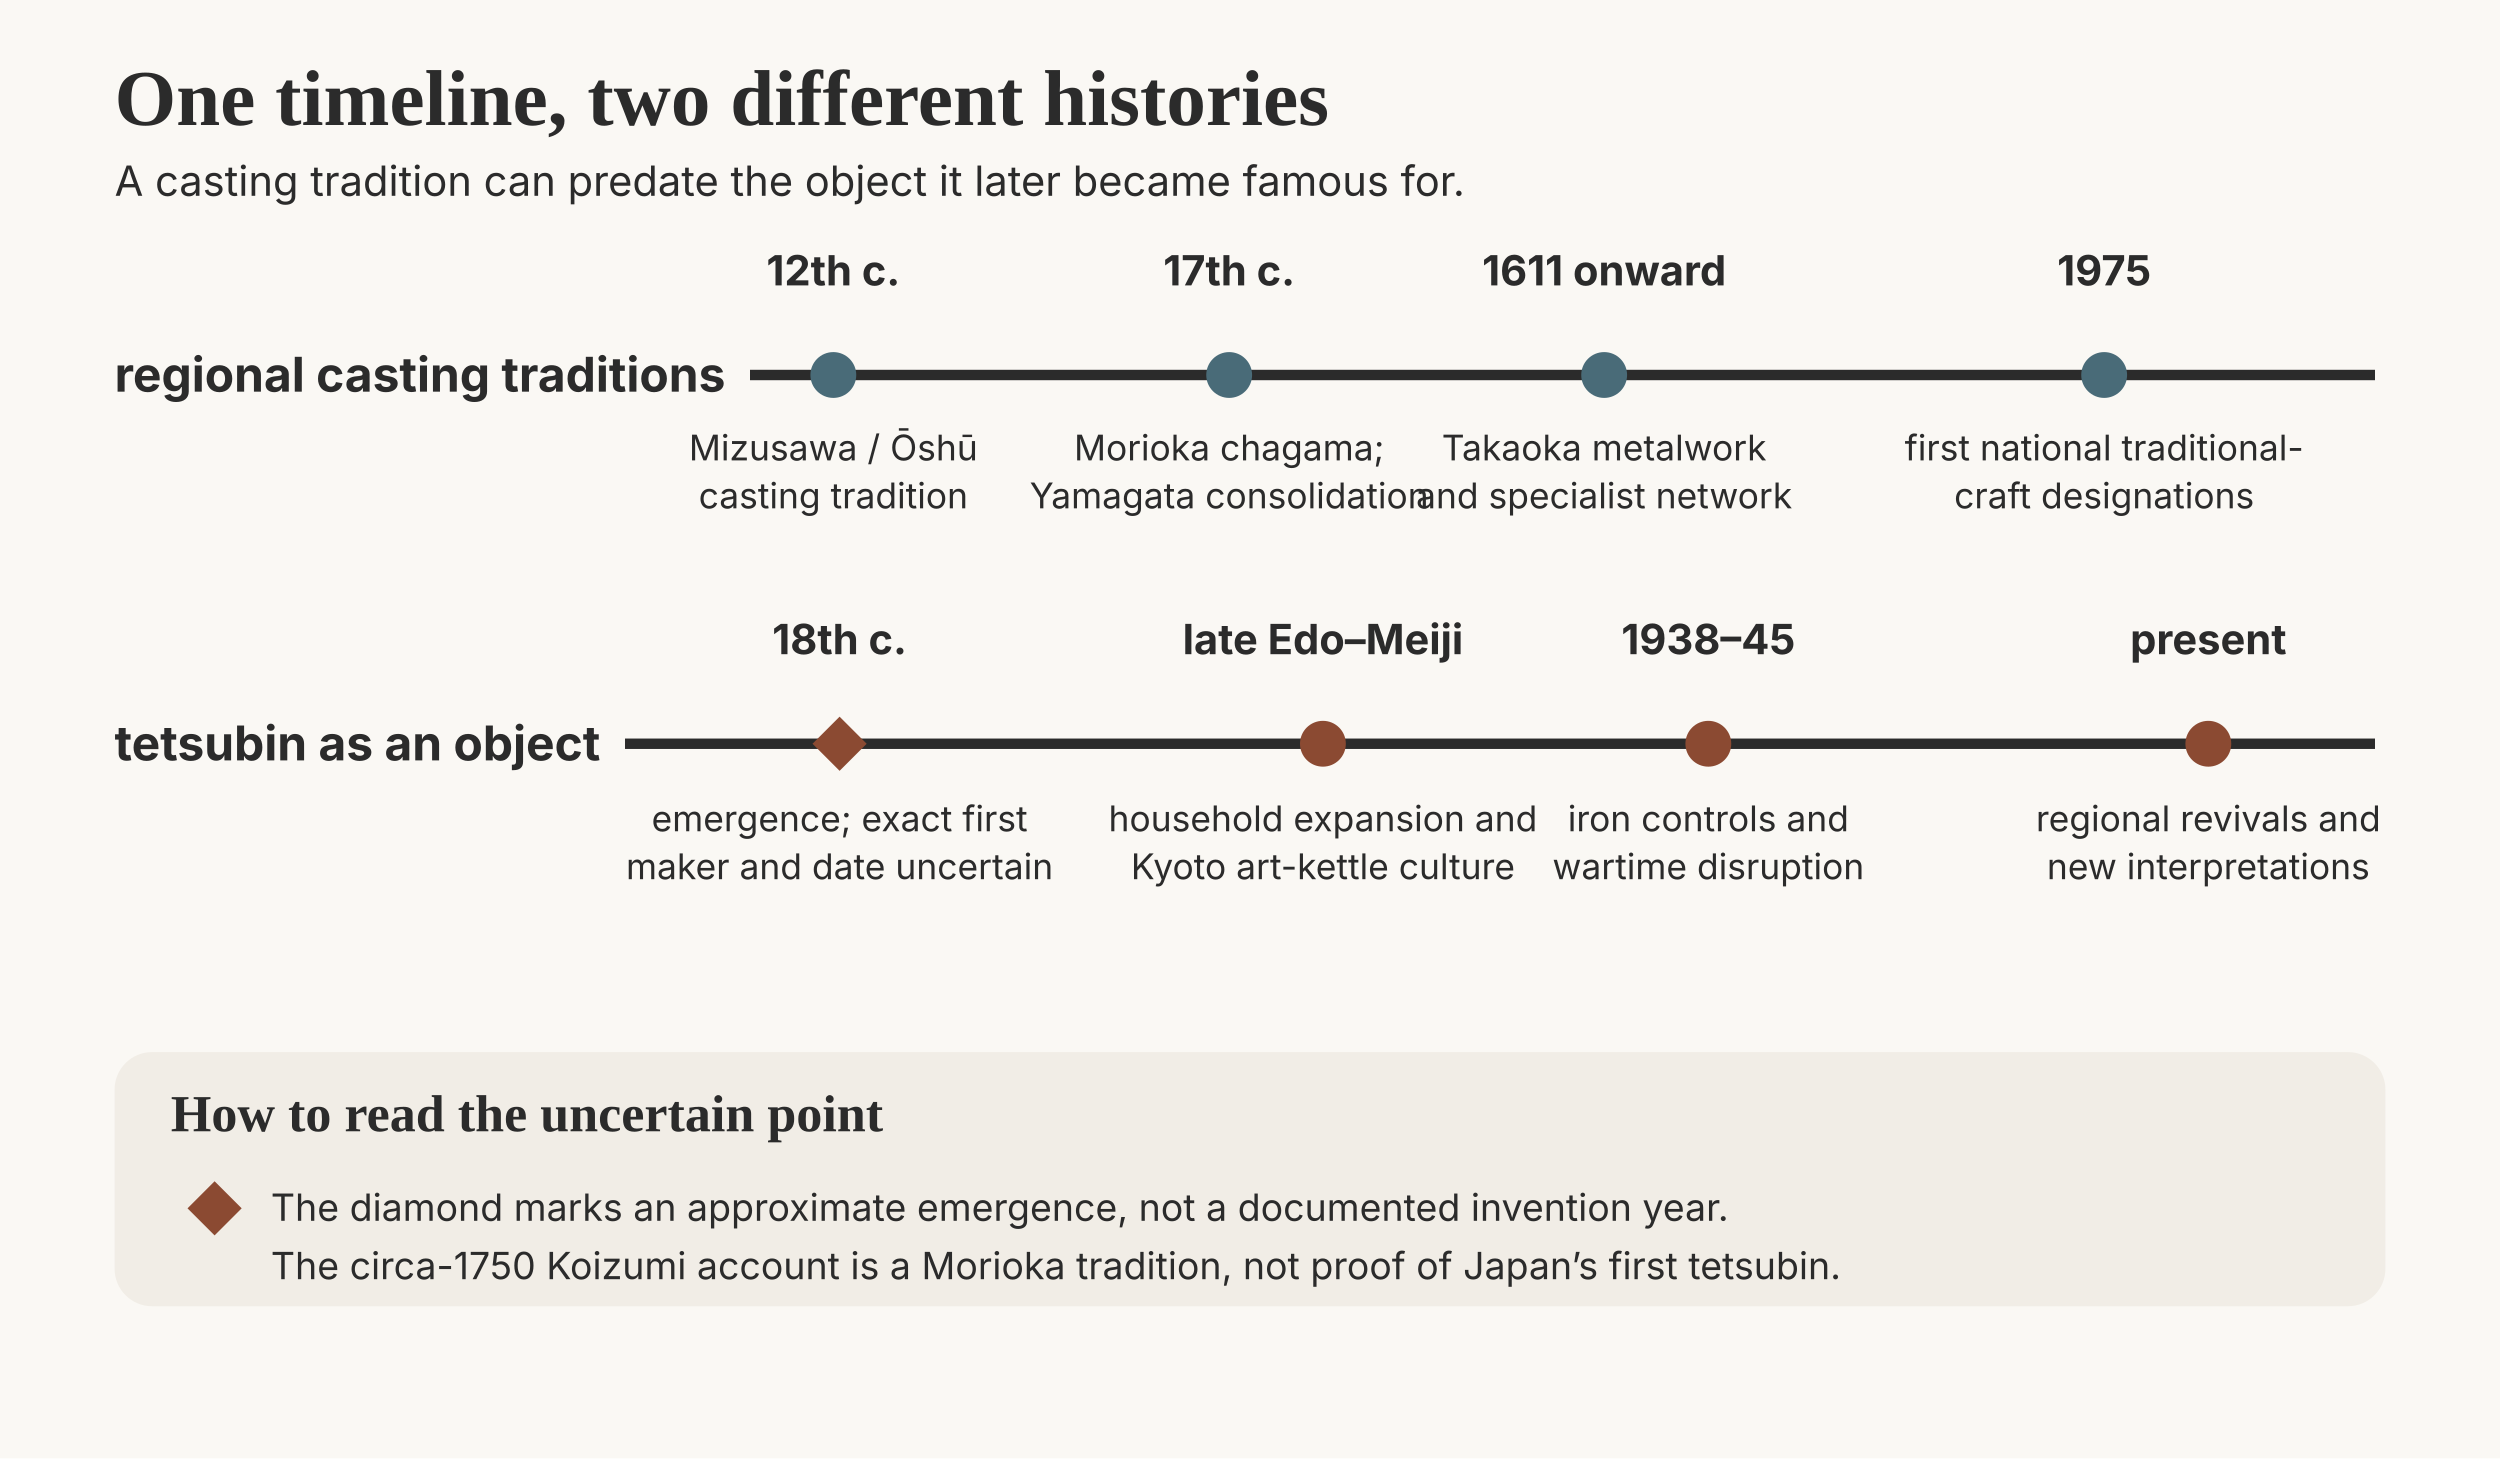
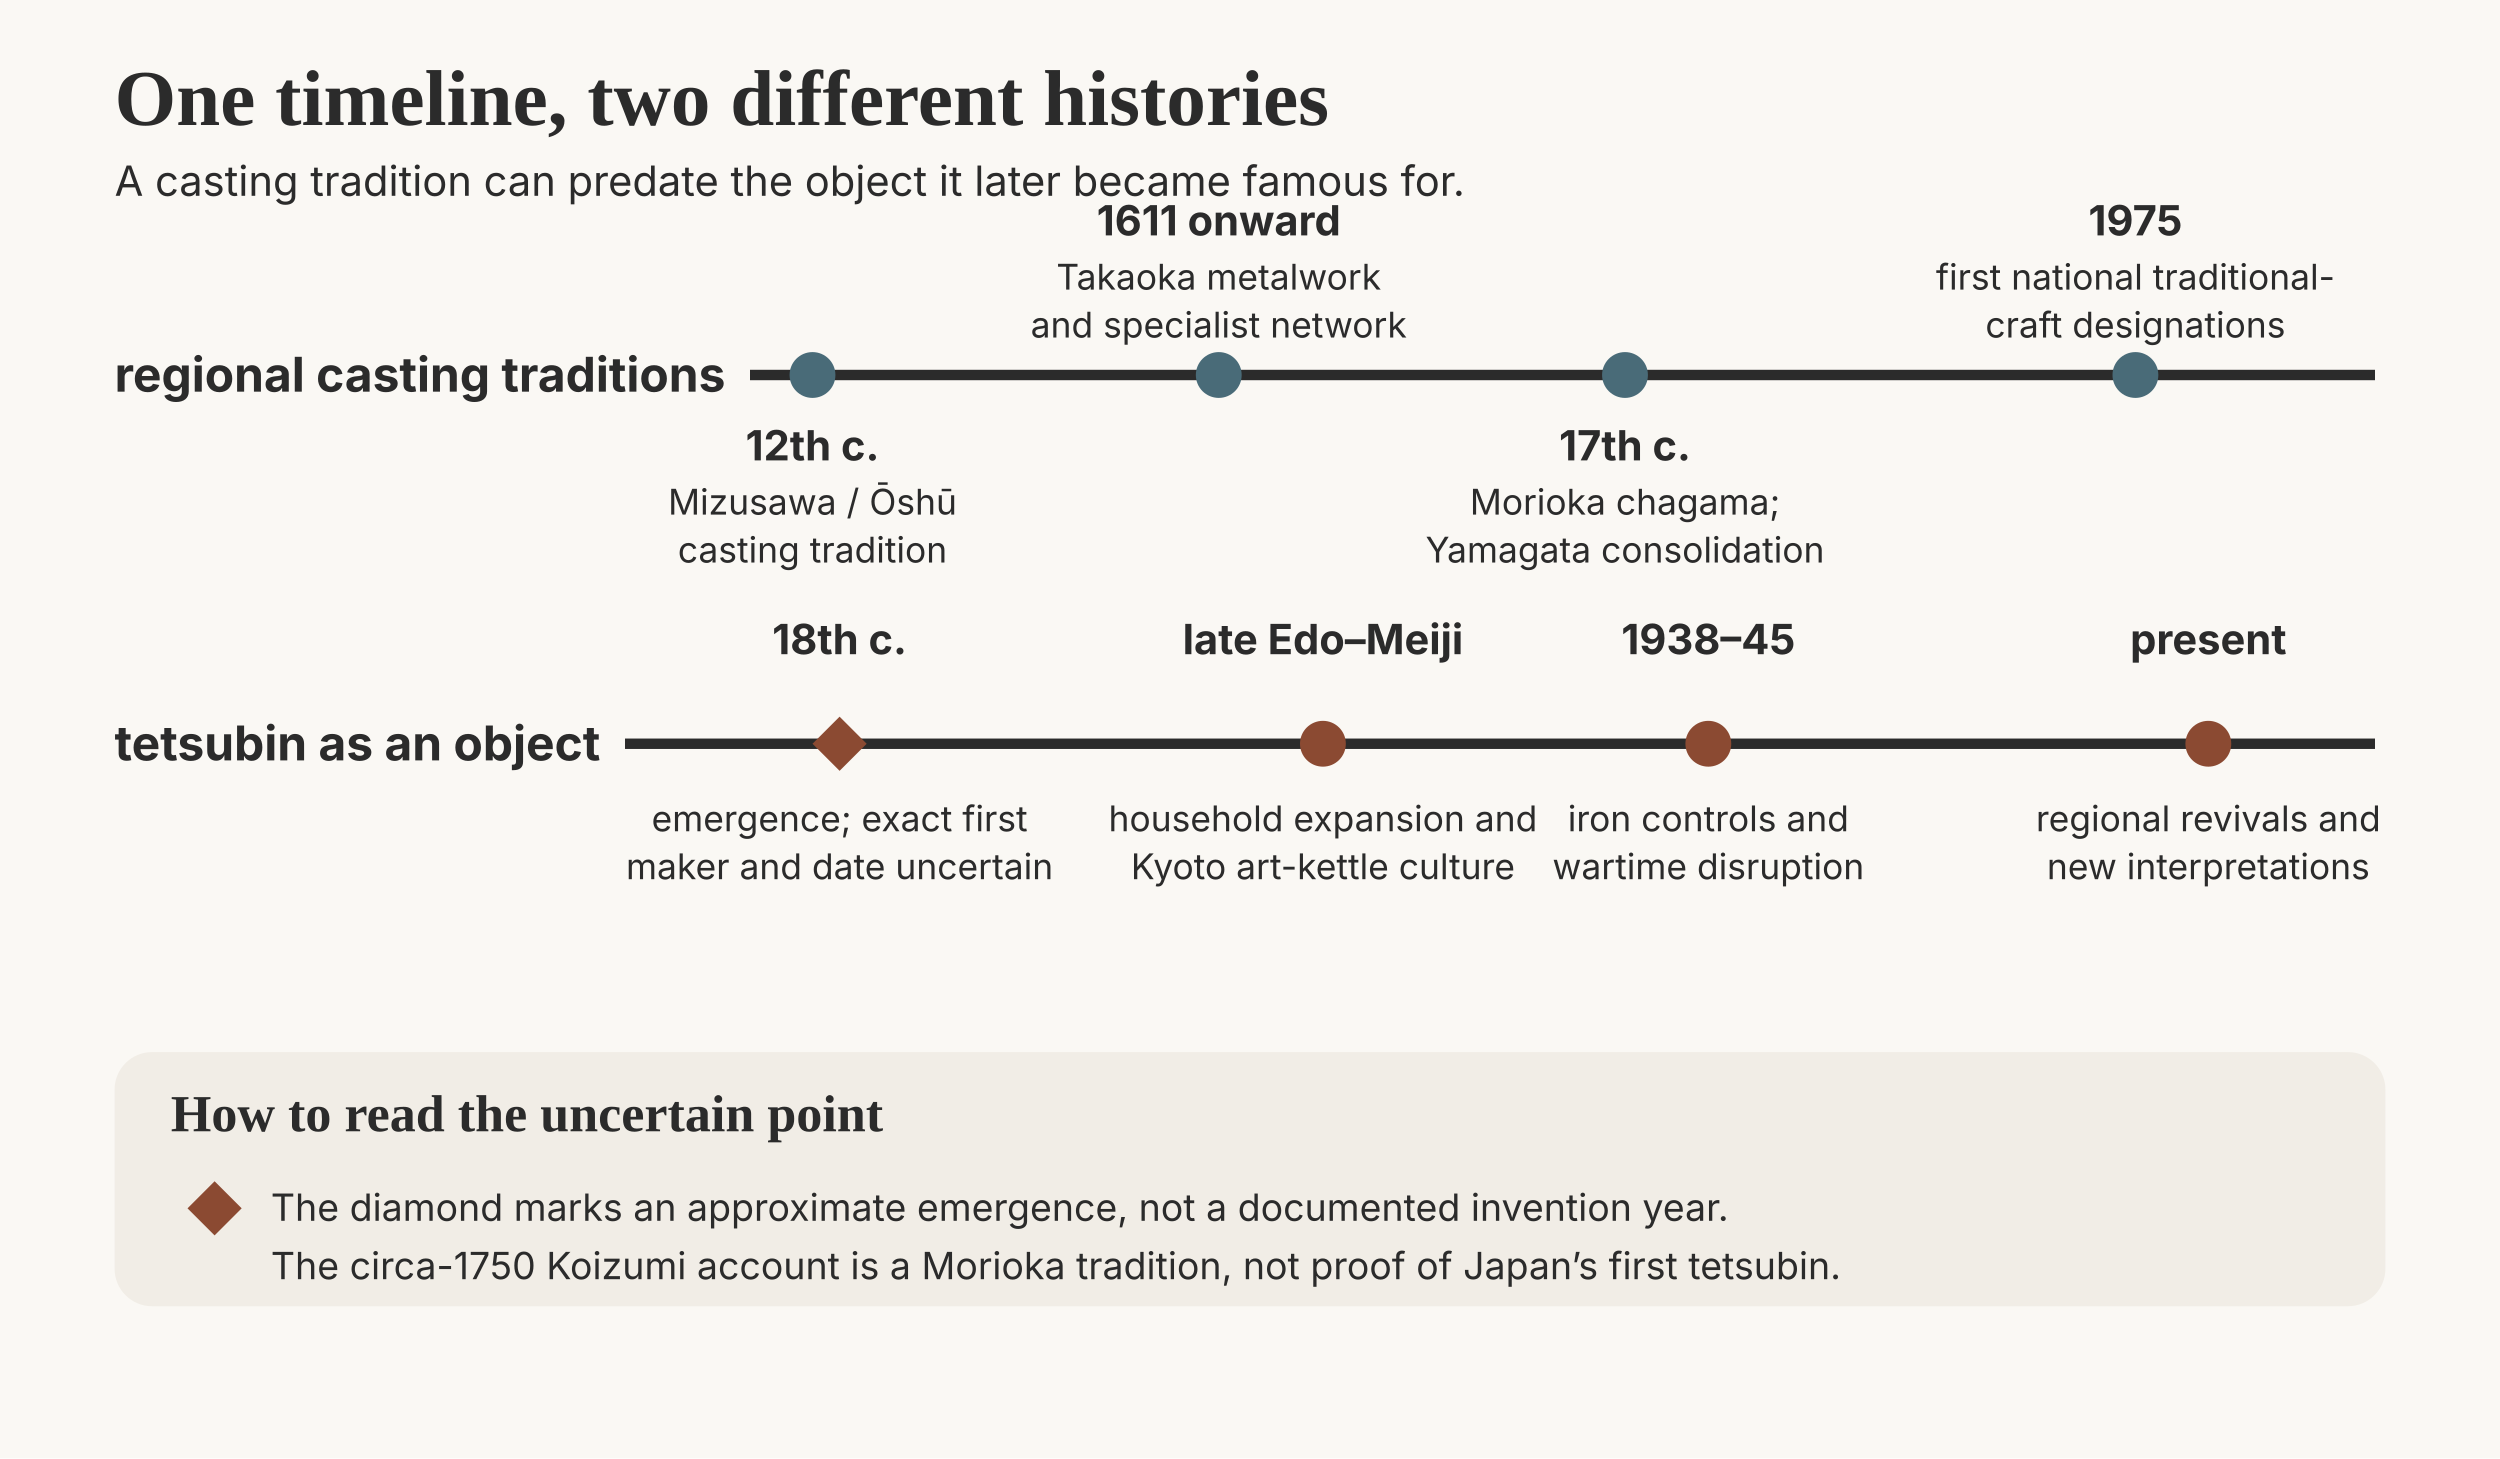
<svg xmlns="http://www.w3.org/2000/svg" viewBox="0 0 1200 700" role="img" aria-labelledby="title desc">
  <rect width="1200" height="700" fill="#faf8f4" />
  <style>
    text{fill:#2b2b2b;font-family:Inter,ui-sans-serif,system-ui,sans-serif}.serif{font-family:Georgia,"Times New Roman",serif}.track{stroke:#2b2b2b;stroke-width:5}.rust{fill:#8b4a32}.blue{fill:#496b78}.tick{stroke:#2b2b2b;stroke-width:3}.small{font-size:17px}.date{font-size:20px;font-weight:700}.tracklabel{font-size:23px;font-weight:700}
  </style>
  <text x="55" y="60" class="serif" font-size="38" font-weight="700">One timeline, two different histories</text>
  <text x="55" y="94" font-size="20">A casting tradition can predate the object it later became famous for.</text>
  <text x="55" y="188" class="tracklabel">regional casting traditions</text>
  <line x1="360" y1="180" x2="1140" y2="180" class="track" />
  <g>
-     <circle cx="400" cy="180" r="11" class="blue" />
-     <text x="400" y="137" text-anchor="middle" class="date">12th c.</text>
-     <text x="400" y="221" text-anchor="middle" class="small">Mizusawa / Ōshū</text>
-     <text x="400" y="244" text-anchor="middle" class="small">casting tradition</text>
+     <circle cx="390" cy="180" r="11" class="blue" />
+     <text x="390" y="221" text-anchor="middle" class="date">12th c.</text>
+     <text x="390" y="247" text-anchor="middle" class="small">Mizusawa / Ōshū</text>
+     <text x="390" y="270" text-anchor="middle" class="small">casting tradition</text>
  </g>
  <g>
-     <circle cx="590" cy="180" r="11" class="blue" />
-     <text x="590" y="137" text-anchor="middle" class="date">17th c.</text>
-     <text x="590" y="221" text-anchor="middle" class="small">Morioka chagama;</text>
-     <text x="590" y="244" text-anchor="middle" class="small">Yamagata consolidation</text>
+     <circle cx="585" cy="180" r="11" class="blue" />
+     <text x="585" y="113" text-anchor="middle" class="date">1611 onward</text>
+     <text x="585" y="139" text-anchor="middle" class="small">Takaoka metalwork</text>
+     <text x="585" y="162" text-anchor="middle" class="small">and specialist network</text>
  </g>
  <g>
-     <circle cx="770" cy="180" r="11" class="blue" />
-     <text x="770" y="137" text-anchor="middle" class="date">1611 onward</text>
-     <text x="770" y="221" text-anchor="middle" class="small">Takaoka metalwork</text>
-     <text x="770" y="244" text-anchor="middle" class="small">and specialist network</text>
+     <circle cx="780" cy="180" r="11" class="blue" />
+     <text x="780" y="221" text-anchor="middle" class="date">17th c.</text>
+     <text x="780" y="247" text-anchor="middle" class="small">Morioka chagama;</text>
+     <text x="780" y="270" text-anchor="middle" class="small">Yamagata consolidation</text>
  </g>
  <g>
-     <circle cx="1010" cy="180" r="11" class="blue" />
-     <text x="1010" y="137" text-anchor="middle" class="date">1975</text>
-     <text x="1010" y="221" text-anchor="middle" class="small">first national traditional-</text>
-     <text x="1010" y="244" text-anchor="middle" class="small">craft designations</text>
+     <circle cx="1025" cy="180" r="11" class="blue" />
+     <text x="1025" y="113" text-anchor="middle" class="date">1975</text>
+     <text x="1025" y="139" text-anchor="middle" class="small">first national traditional-</text>
+     <text x="1025" y="162" text-anchor="middle" class="small">craft designations</text>
  </g>
  <text x="55" y="365" class="tracklabel">tetsubin as an object</text>
  <line x1="300" y1="357" x2="1140" y2="357" class="track" />
  <g>
    <path d="M390 357l13-13 13 13-13 13z" class="rust" />
    <text x="403" y="314" text-anchor="middle" class="date">18th c.</text>
    <text x="403" y="399" text-anchor="middle" class="small">emergence; exact first</text>
    <text x="403" y="422" text-anchor="middle" class="small">maker and date uncertain</text>
  </g>
  <g>
    <circle cx="635" cy="357" r="11" class="rust" />
    <text x="635" y="314" text-anchor="middle" class="date">late Edo–Meiji</text>
    <text x="635" y="399" text-anchor="middle" class="small">household expansion and</text>
    <text x="635" y="422" text-anchor="middle" class="small">Kyoto art-kettle culture</text>
  </g>
  <g>
    <circle cx="820" cy="357" r="11" class="rust" />
    <text x="820" y="314" text-anchor="middle" class="date">1938–45</text>
    <text x="820" y="399" text-anchor="middle" class="small">iron controls and</text>
    <text x="820" y="422" text-anchor="middle" class="small">wartime disruption</text>
  </g>
  <g>
    <circle cx="1060" cy="357" r="11" class="rust" />
    <text x="1060" y="314" text-anchor="middle" class="date">present</text>
    <text x="1060" y="399" text-anchor="middle" class="small">regional revivals and</text>
    <text x="1060" y="422" text-anchor="middle" class="small">new interpretations</text>
  </g>
  <rect x="55" y="505" width="1090" height="122" rx="18" fill="#f1ede6" />
  <text x="82" y="543" class="serif" font-size="25" font-weight="700">How to read the uncertain point</text>
  <path d="M90 580l13-13 13 13-13 13z" class="rust" />
  <text x="130" y="586" font-size="18">The diamond marks an approximate emergence, not a documented invention year.</text>
  <text x="130" y="614" font-size="18">The circa-1750 Koizumi account is a Morioka tradition, not proof of Japan’s first tetsubin.</text>
</svg>
